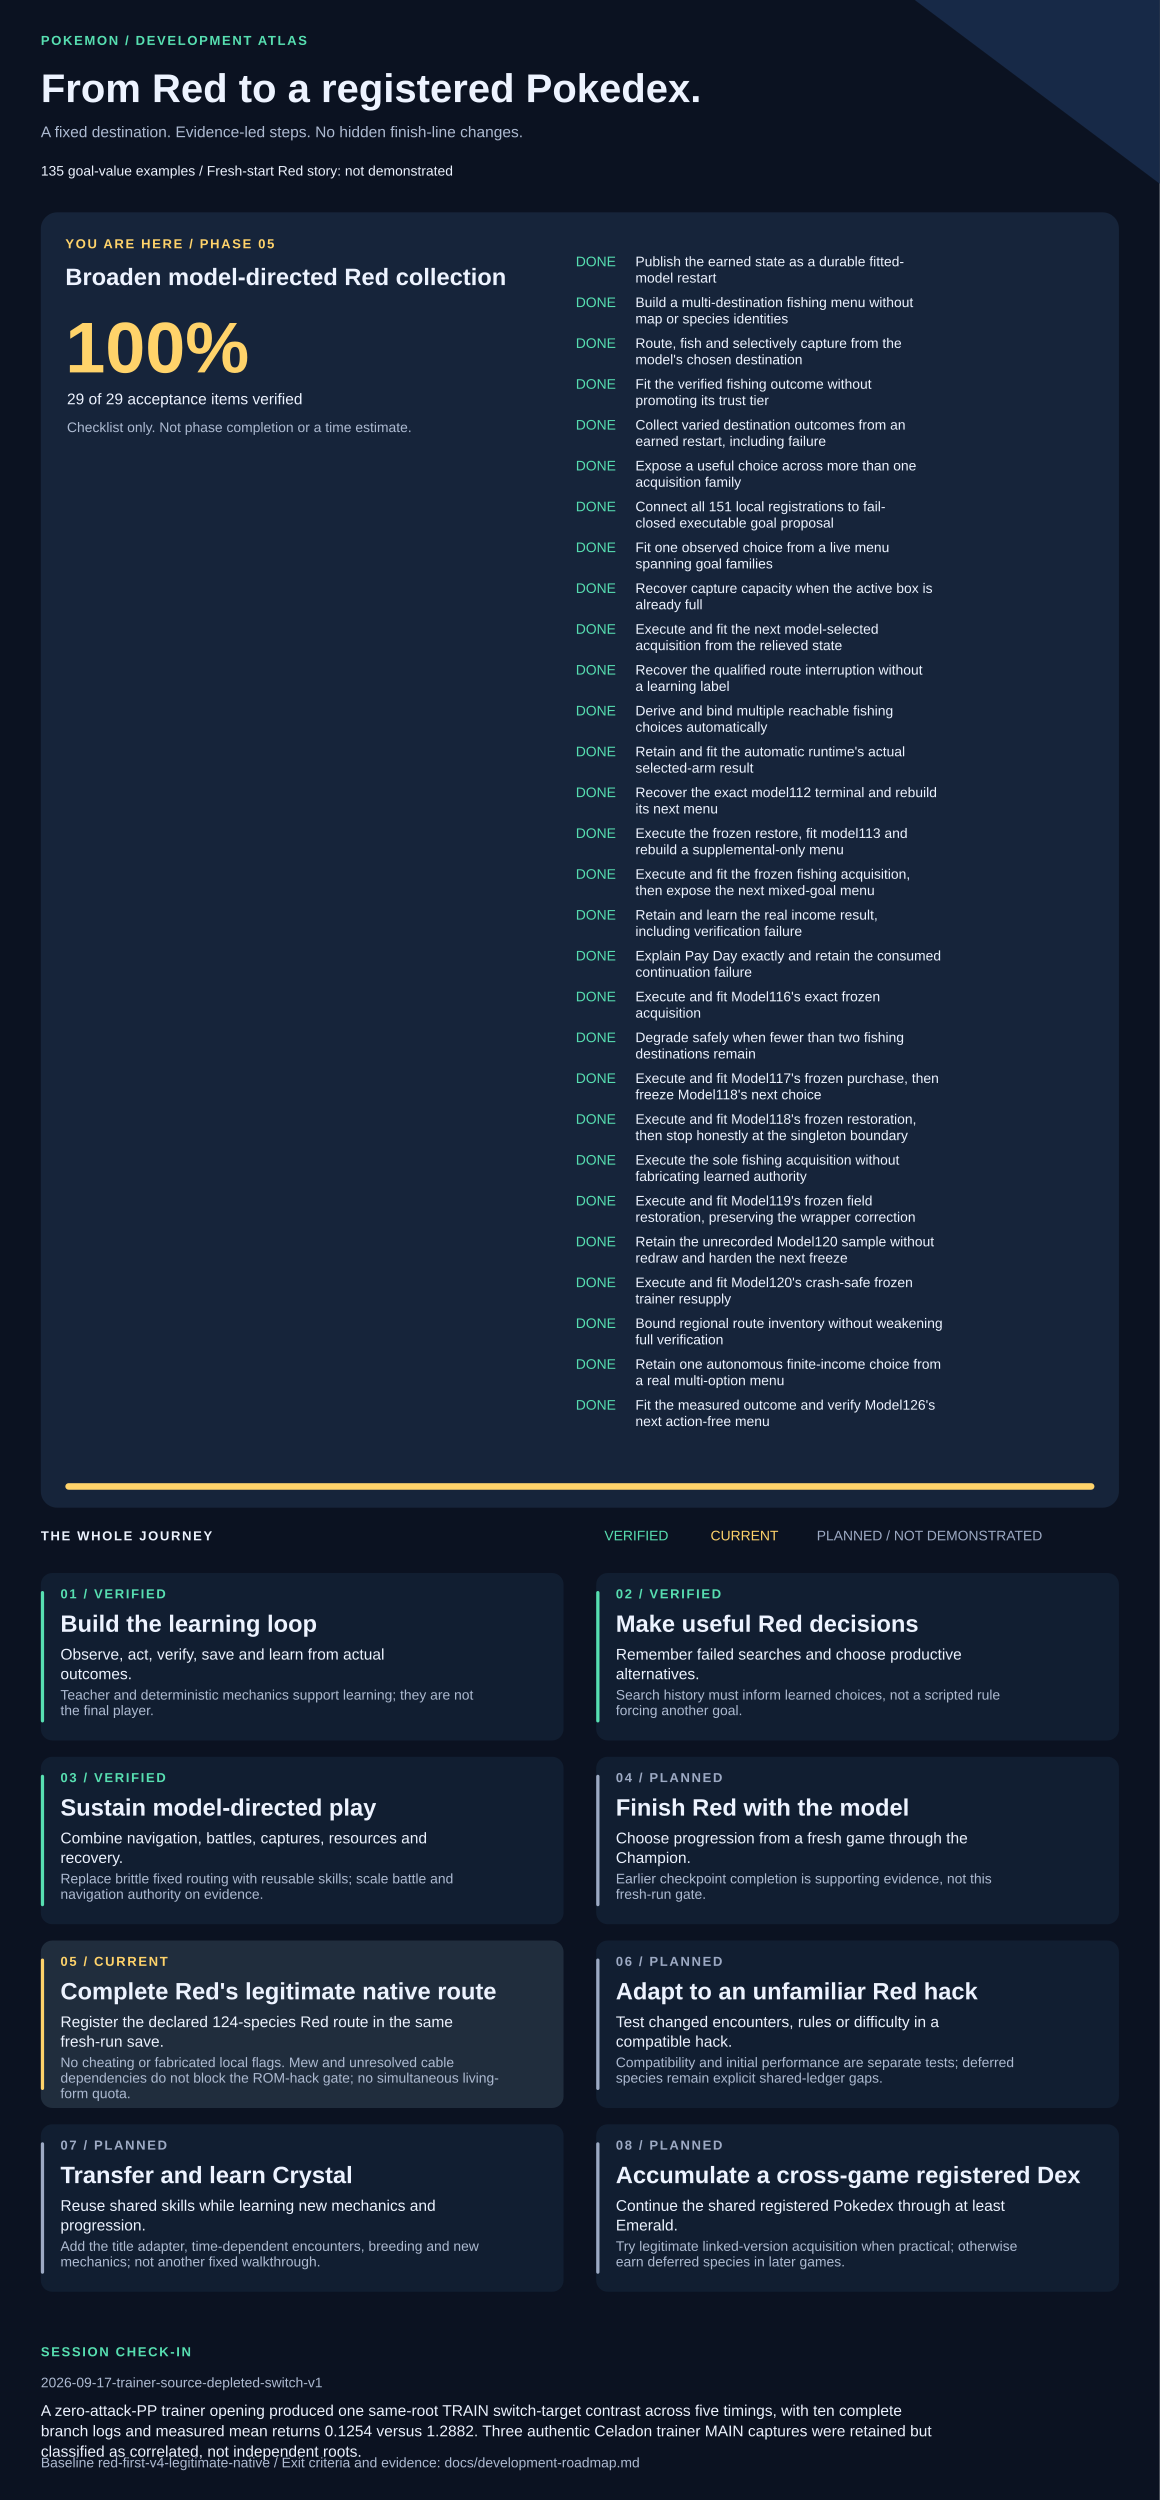
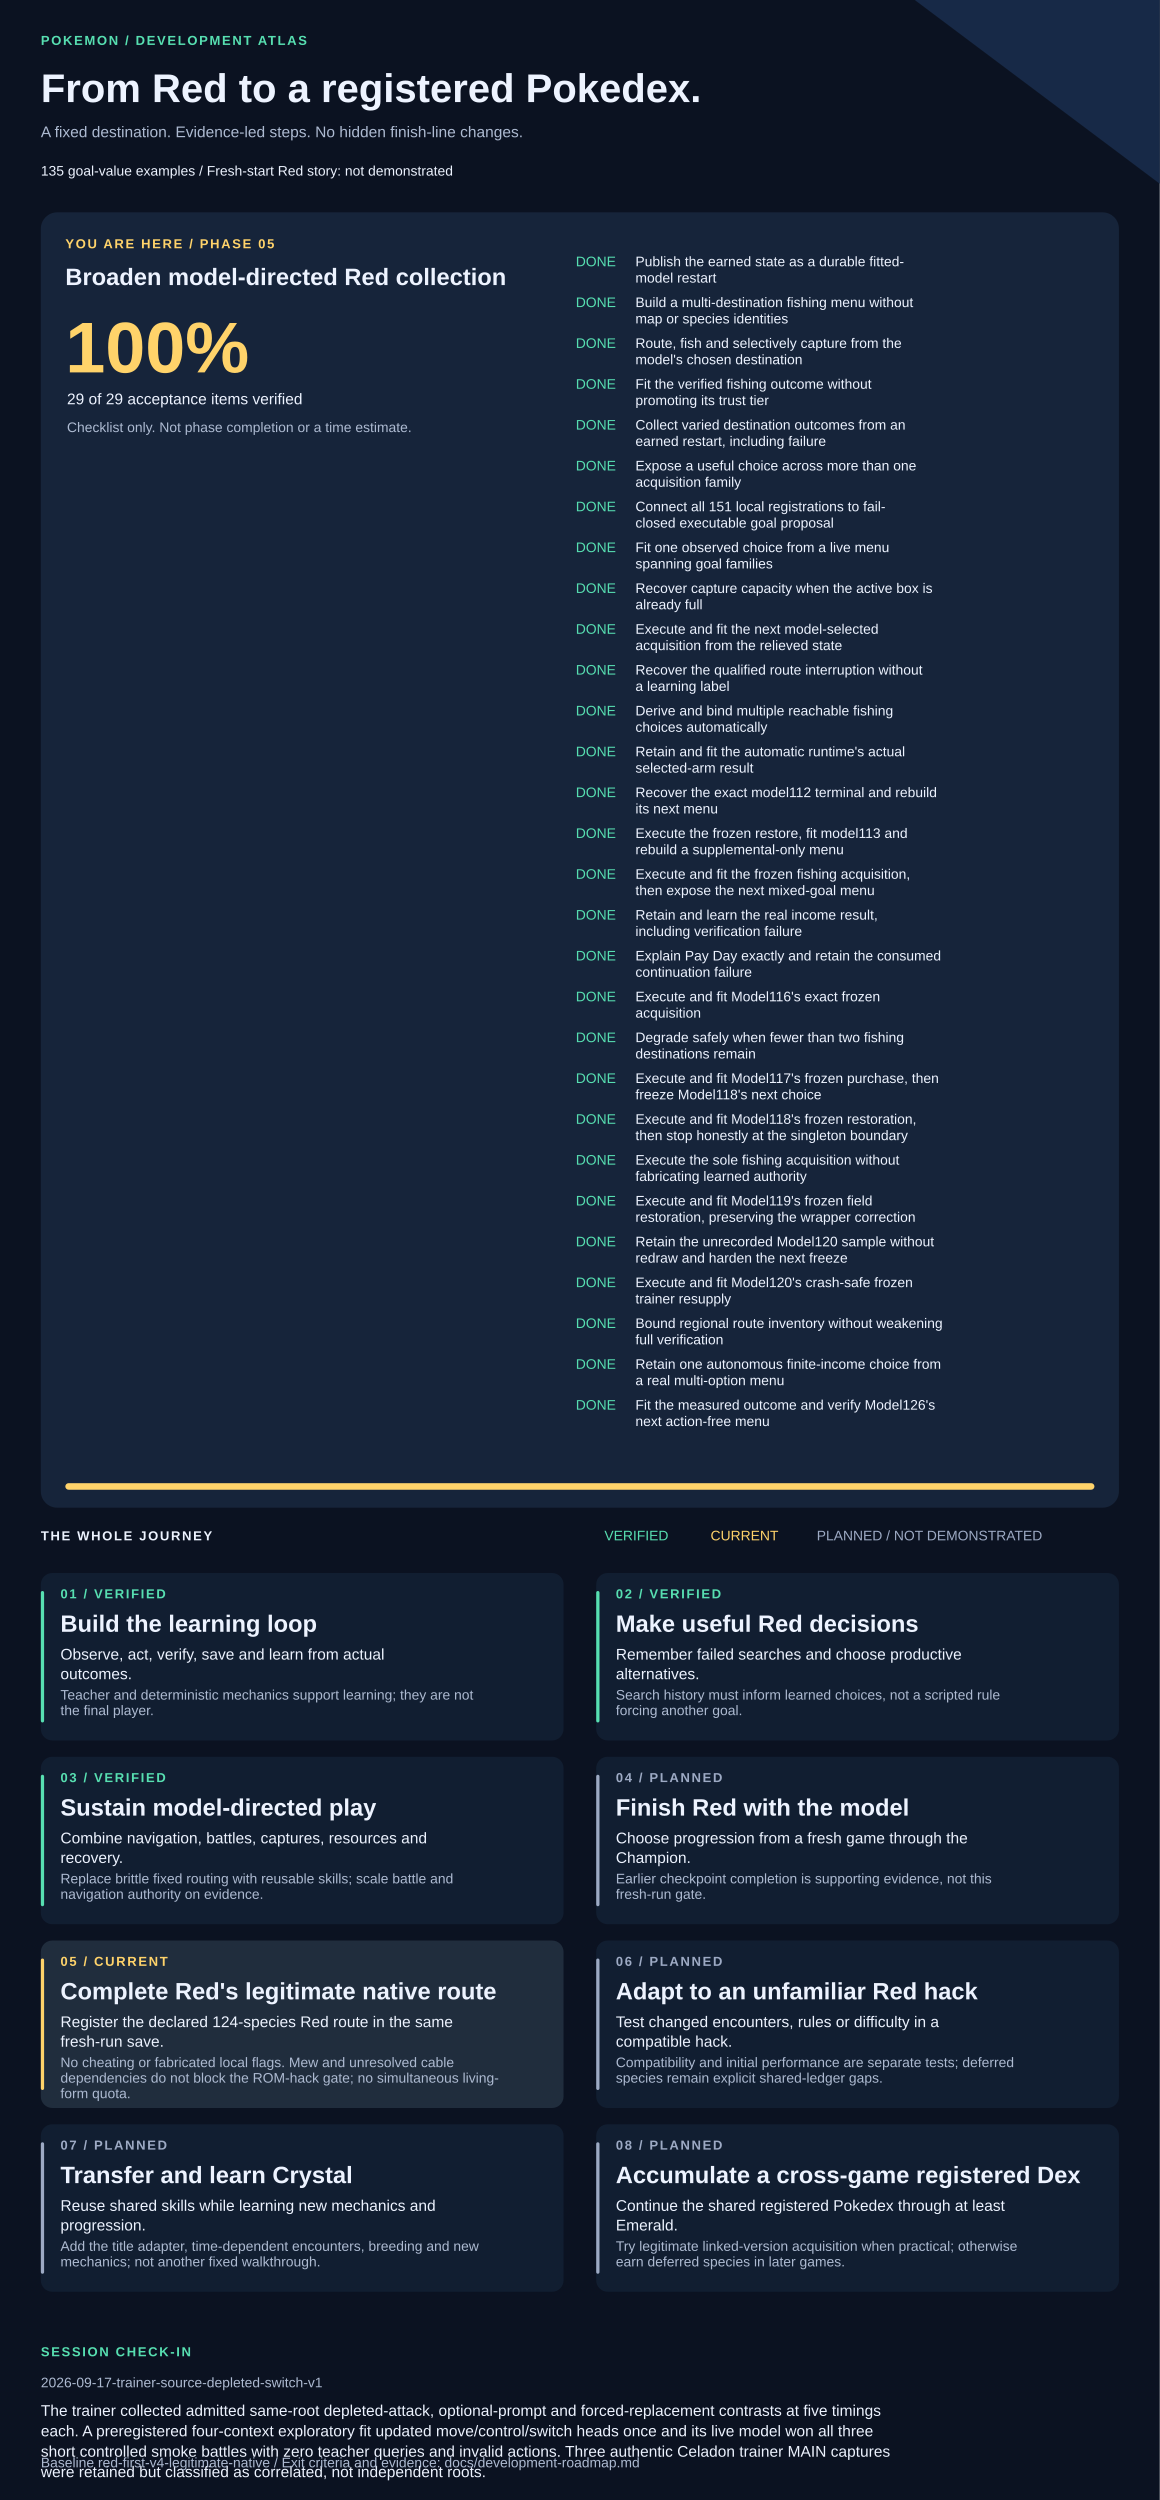
<svg xmlns="http://www.w3.org/2000/svg" width="1420" height="3061" viewBox="0 0 1420 3061" role="img" aria-labelledby="title description">
  <style>text{font-family:Arial,Helvetica,sans-serif;fill:#edf3ff}.muted{fill:#adbad1}.eyebrow{font-size:16px;letter-spacing:2px;font-weight:bold}.heading{font-size:29px;font-weight:bold}.body{font-size:19px}.small{font-size:17px}</style>
  <rect width="1420" height="3061" fill="#0b1221" />
  <path d="M1120 0H1420V225Z" fill="#172947" />
  <text x="50" y="55" class="eyebrow" style="fill:#57dfb1">POKEMON / DEVELOPMENT ATLAS</text>
  <text x="50" y="125" style="font-size:49px;font-weight:bold">From Red to a registered Pokedex.</text>
  <text x="50" y="168" class="body muted">A fixed destination. Evidence-led steps. No hidden finish-line changes.</text>
  <text x="50" y="215" class="small">135 goal-value examples  /  Fresh-start Red story: not demonstrated</text>
  <rect x="50" y="260" width="1320" height="1586" rx="20" fill="#16243a" />
  <text x="80" y="304" class="eyebrow" style="fill:#ffd36a">YOU ARE HERE / PHASE 05</text>
  <text x="80" y="349" class="heading">Broaden model-directed Red collection</text>
  <text x="80" y="456" style="font-size:88px;font-weight:bold;fill:#ffd36a">100%</text>
  <text x="82" y="495" class="body">29 of 29 acceptance items verified</text>
  <text x="82" y="529" class="small muted">Checklist only. Not phase completion or a time estimate.</text>
  <text x="705" y="326" class="small" style="fill:#57dfb1">DONE</text>
  <text x="778" y="326" class="small">Publish the earned state as a durable fitted-</text>
  <text x="778" y="346" class="small">model restart</text>
  <text x="705" y="376" class="small" style="fill:#57dfb1">DONE</text>
  <text x="778" y="376" class="small">Build a multi-destination fishing menu without</text>
  <text x="778" y="396" class="small">map or species identities</text>
  <text x="705" y="426" class="small" style="fill:#57dfb1">DONE</text>
  <text x="778" y="426" class="small">Route, fish and selectively capture from the</text>
  <text x="778" y="446" class="small">model's chosen destination</text>
  <text x="705" y="476" class="small" style="fill:#57dfb1">DONE</text>
  <text x="778" y="476" class="small">Fit the verified fishing outcome without</text>
  <text x="778" y="496" class="small">promoting its trust tier</text>
  <text x="705" y="526" class="small" style="fill:#57dfb1">DONE</text>
  <text x="778" y="526" class="small">Collect varied destination outcomes from an</text>
  <text x="778" y="546" class="small">earned restart, including failure</text>
  <text x="705" y="576" class="small" style="fill:#57dfb1">DONE</text>
  <text x="778" y="576" class="small">Expose a useful choice across more than one</text>
  <text x="778" y="596" class="small">acquisition family</text>
  <text x="705" y="626" class="small" style="fill:#57dfb1">DONE</text>
  <text x="778" y="626" class="small">Connect all 151 local registrations to fail-</text>
  <text x="778" y="646" class="small">closed executable goal proposal</text>
  <text x="705" y="676" class="small" style="fill:#57dfb1">DONE</text>
  <text x="778" y="676" class="small">Fit one observed choice from a live menu</text>
  <text x="778" y="696" class="small">spanning goal families</text>
  <text x="705" y="726" class="small" style="fill:#57dfb1">DONE</text>
  <text x="778" y="726" class="small">Recover capture capacity when the active box is</text>
  <text x="778" y="746" class="small">already full</text>
  <text x="705" y="776" class="small" style="fill:#57dfb1">DONE</text>
  <text x="778" y="776" class="small">Execute and fit the next model-selected</text>
  <text x="778" y="796" class="small">acquisition from the relieved state</text>
  <text x="705" y="826" class="small" style="fill:#57dfb1">DONE</text>
  <text x="778" y="826" class="small">Recover the qualified route interruption without</text>
  <text x="778" y="846" class="small">a learning label</text>
  <text x="705" y="876" class="small" style="fill:#57dfb1">DONE</text>
  <text x="778" y="876" class="small">Derive and bind multiple reachable fishing</text>
  <text x="778" y="896" class="small">choices automatically</text>
  <text x="705" y="926" class="small" style="fill:#57dfb1">DONE</text>
  <text x="778" y="926" class="small">Retain and fit the automatic runtime's actual</text>
  <text x="778" y="946" class="small">selected-arm result</text>
  <text x="705" y="976" class="small" style="fill:#57dfb1">DONE</text>
  <text x="778" y="976" class="small">Recover the exact model112 terminal and rebuild</text>
  <text x="778" y="996" class="small">its next menu</text>
  <text x="705" y="1026" class="small" style="fill:#57dfb1">DONE</text>
  <text x="778" y="1026" class="small">Execute the frozen restore, fit model113 and</text>
  <text x="778" y="1046" class="small">rebuild a supplemental-only menu</text>
  <text x="705" y="1076" class="small" style="fill:#57dfb1">DONE</text>
  <text x="778" y="1076" class="small">Execute and fit the frozen fishing acquisition,</text>
  <text x="778" y="1096" class="small">then expose the next mixed-goal menu</text>
  <text x="705" y="1126" class="small" style="fill:#57dfb1">DONE</text>
  <text x="778" y="1126" class="small">Retain and learn the real income result,</text>
  <text x="778" y="1146" class="small">including verification failure</text>
  <text x="705" y="1176" class="small" style="fill:#57dfb1">DONE</text>
  <text x="778" y="1176" class="small">Explain Pay Day exactly and retain the consumed</text>
  <text x="778" y="1196" class="small">continuation failure</text>
  <text x="705" y="1226" class="small" style="fill:#57dfb1">DONE</text>
  <text x="778" y="1226" class="small">Execute and fit Model116's exact frozen</text>
  <text x="778" y="1246" class="small">acquisition</text>
  <text x="705" y="1276" class="small" style="fill:#57dfb1">DONE</text>
  <text x="778" y="1276" class="small">Degrade safely when fewer than two fishing</text>
  <text x="778" y="1296" class="small">destinations remain</text>
  <text x="705" y="1326" class="small" style="fill:#57dfb1">DONE</text>
  <text x="778" y="1326" class="small">Execute and fit Model117's frozen purchase, then</text>
  <text x="778" y="1346" class="small">freeze Model118's next choice</text>
  <text x="705" y="1376" class="small" style="fill:#57dfb1">DONE</text>
  <text x="778" y="1376" class="small">Execute and fit Model118's frozen restoration,</text>
  <text x="778" y="1396" class="small">then stop honestly at the singleton boundary</text>
  <text x="705" y="1426" class="small" style="fill:#57dfb1">DONE</text>
  <text x="778" y="1426" class="small">Execute the sole fishing acquisition without</text>
  <text x="778" y="1446" class="small">fabricating learned authority</text>
  <text x="705" y="1476" class="small" style="fill:#57dfb1">DONE</text>
  <text x="778" y="1476" class="small">Execute and fit Model119's frozen field</text>
  <text x="778" y="1496" class="small">restoration, preserving the wrapper correction</text>
  <text x="705" y="1526" class="small" style="fill:#57dfb1">DONE</text>
  <text x="778" y="1526" class="small">Retain the unrecorded Model120 sample without</text>
  <text x="778" y="1546" class="small">redraw and harden the next freeze</text>
  <text x="705" y="1576" class="small" style="fill:#57dfb1">DONE</text>
  <text x="778" y="1576" class="small">Execute and fit Model120's crash-safe frozen</text>
  <text x="778" y="1596" class="small">trainer resupply</text>
  <text x="705" y="1626" class="small" style="fill:#57dfb1">DONE</text>
  <text x="778" y="1626" class="small">Bound regional route inventory without weakening</text>
  <text x="778" y="1646" class="small">full verification</text>
  <text x="705" y="1676" class="small" style="fill:#57dfb1">DONE</text>
  <text x="778" y="1676" class="small">Retain one autonomous finite-income choice from</text>
  <text x="778" y="1696" class="small">a real multi-option menu</text>
  <text x="705" y="1726" class="small" style="fill:#57dfb1">DONE</text>
  <text x="778" y="1726" class="small">Fit the measured outcome and verify Model126's</text>
  <text x="778" y="1746" class="small">next action-free menu</text>
  <rect x="80" y="1816" width="1260" height="8" rx="4" fill="#293b55" />
  <rect x="80" y="1816" width="1260" height="8" rx="4" fill="#ffd36a" />
  <text x="50" y="1886" class="eyebrow">THE WHOLE JOURNEY</text>
  <text x="740" y="1886" class="small" style="fill:#57dfb1">VERIFIED</text>
  <text x="870" y="1886" class="small" style="fill:#ffd36a">CURRENT</text>
  <text x="1000" y="1886" class="small" style="fill:#9daac4">PLANNED / NOT DEMONSTRATED</text>
  <rect x="50" y="1926" width="640" height="205" rx="14" fill="#111e31" />
  <rect x="50" y="1948" width="4" height="161" rx="2" fill="#57dfb1" />
  <text x="74" y="1957" class="eyebrow" style="fill:#57dfb1">01 / VERIFIED</text>
  <text x="74" y="1998" class="heading">Build the learning loop</text>
  <text x="74" y="2032" class="body">Observe, act, verify, save and learn from actual</text>
  <text x="74" y="2056" class="body">outcomes.</text>
  <text x="74" y="2081" class="small muted">Teacher and deterministic mechanics support learning; they are not</text>
  <text x="74" y="2100" class="small muted">the final player.</text>
  <rect x="730" y="1926" width="640" height="205" rx="14" fill="#111e31" />
  <rect x="730" y="1948" width="4" height="161" rx="2" fill="#57dfb1" />
  <text x="754" y="1957" class="eyebrow" style="fill:#57dfb1">02 / VERIFIED</text>
  <text x="754" y="1998" class="heading">Make useful Red decisions</text>
  <text x="754" y="2032" class="body">Remember failed searches and choose productive</text>
  <text x="754" y="2056" class="body">alternatives.</text>
  <text x="754" y="2081" class="small muted">Search history must inform learned choices, not a scripted rule</text>
  <text x="754" y="2100" class="small muted">forcing another goal.</text>
  <rect x="50" y="2151" width="640" height="205" rx="14" fill="#111e31" />
  <rect x="50" y="2173" width="4" height="161" rx="2" fill="#57dfb1" />
  <text x="74" y="2182" class="eyebrow" style="fill:#57dfb1">03 / VERIFIED</text>
  <text x="74" y="2223" class="heading">Sustain model-directed play</text>
  <text x="74" y="2257" class="body">Combine navigation, battles, captures, resources and</text>
  <text x="74" y="2281" class="body">recovery.</text>
  <text x="74" y="2306" class="small muted">Replace brittle fixed routing with reusable skills; scale battle and</text>
  <text x="74" y="2325" class="small muted">navigation authority on evidence.</text>
  <rect x="730" y="2151" width="640" height="205" rx="14" fill="#111e31" />
  <rect x="730" y="2173" width="4" height="161" rx="2" fill="#9daac4" />
  <text x="754" y="2182" class="eyebrow" style="fill:#9daac4">04 / PLANNED</text>
  <text x="754" y="2223" class="heading">Finish Red with the model</text>
  <text x="754" y="2257" class="body">Choose progression from a fresh game through the</text>
  <text x="754" y="2281" class="body">Champion.</text>
  <text x="754" y="2306" class="small muted">Earlier checkpoint completion is supporting evidence, not this</text>
  <text x="754" y="2325" class="small muted">fresh-run gate.</text>
  <rect x="50" y="2376" width="640" height="205" rx="14" fill="#202d3d" />
  <rect x="50" y="2398" width="4" height="161" rx="2" fill="#ffd36a" />
  <text x="74" y="2407" class="eyebrow" style="fill:#ffd36a">05 / CURRENT</text>
  <text x="74" y="2448" class="heading">Complete Red's legitimate native route</text>
  <text x="74" y="2482" class="body">Register the declared 124-species Red route in the same</text>
  <text x="74" y="2506" class="body">fresh-run save.</text>
  <text x="74" y="2531" class="small muted">No cheating or fabricated local flags. Mew and unresolved cable</text>
  <text x="74" y="2550" class="small muted">dependencies do not block the ROM-hack gate; no simultaneous living-</text>
  <text x="74" y="2569" class="small muted">form quota.</text>
  <rect x="730" y="2376" width="640" height="205" rx="14" fill="#111e31" />
  <rect x="730" y="2398" width="4" height="161" rx="2" fill="#9daac4" />
  <text x="754" y="2407" class="eyebrow" style="fill:#9daac4">06 / PLANNED</text>
  <text x="754" y="2448" class="heading">Adapt to an unfamiliar Red hack</text>
  <text x="754" y="2482" class="body">Test changed encounters, rules or difficulty in a</text>
  <text x="754" y="2506" class="body">compatible hack.</text>
  <text x="754" y="2531" class="small muted">Compatibility and initial performance are separate tests; deferred</text>
  <text x="754" y="2550" class="small muted">species remain explicit shared-ledger gaps.</text>
  <rect x="50" y="2601" width="640" height="205" rx="14" fill="#111e31" />
  <rect x="50" y="2623" width="4" height="161" rx="2" fill="#9daac4" />
  <text x="74" y="2632" class="eyebrow" style="fill:#9daac4">07 / PLANNED</text>
  <text x="74" y="2673" class="heading">Transfer and learn Crystal</text>
  <text x="74" y="2707" class="body">Reuse shared skills while learning new mechanics and</text>
  <text x="74" y="2731" class="body">progression.</text>
  <text x="74" y="2756" class="small muted">Add the title adapter, time-dependent encounters, breeding and new</text>
  <text x="74" y="2775" class="small muted">mechanics; not another fixed walkthrough.</text>
  <rect x="730" y="2601" width="640" height="205" rx="14" fill="#111e31" />
  <rect x="730" y="2623" width="4" height="161" rx="2" fill="#9daac4" />
  <text x="754" y="2632" class="eyebrow" style="fill:#9daac4">08 / PLANNED</text>
  <text x="754" y="2673" class="heading">Accumulate a cross-game registered Dex</text>
  <text x="754" y="2707" class="body">Continue the shared registered Pokedex through at least</text>
  <text x="754" y="2731" class="body">Emerald.</text>
  <text x="754" y="2756" class="small muted">Try legitimate linked-version acquisition when practical; otherwise</text>
  <text x="754" y="2775" class="small muted">earn deferred species in later games.</text>
  <text x="50" y="2885" class="eyebrow" style="fill:#57dfb1">SESSION CHECK-IN</text>
  <text x="50" y="2923" class="small muted">2026-09-17-trainer-source-depleted-switch-v1</text>
-   <text x="50" y="2958" class="body">A zero-attack-PP trainer opening produced one same-root TRAIN switch-target contrast across five timings, with ten complete</text>
-   <text x="50" y="2983" class="body">branch logs and measured mean returns 0.1254 versus 1.2882. Three authentic Celadon trainer MAIN captures were retained but</text>
-   <text x="50" y="3008" class="body">classified as correlated, not independent roots.</text>
+   <text x="50" y="2958" class="body">The trainer collected admitted same-root depleted-attack, optional-prompt and forced-replacement contrasts at five timings</text>
+   <text x="50" y="2983" class="body">each. A preregistered four-context exploratory fit updated move/control/switch heads once and its live model won all three</text>
+   <text x="50" y="3008" class="body">short controlled smoke battles with zero teacher queries and invalid actions. Three authentic Celadon trainer MAIN captures</text>
+   <text x="50" y="3033" class="body">were retained but classified as correlated, not independent roots.</text>
  <text x="50" y="3021" class="small muted">Baseline red-first-v4-legitimate-native / Exit criteria and evidence: docs/development-roadmap.md</text>
</svg>
